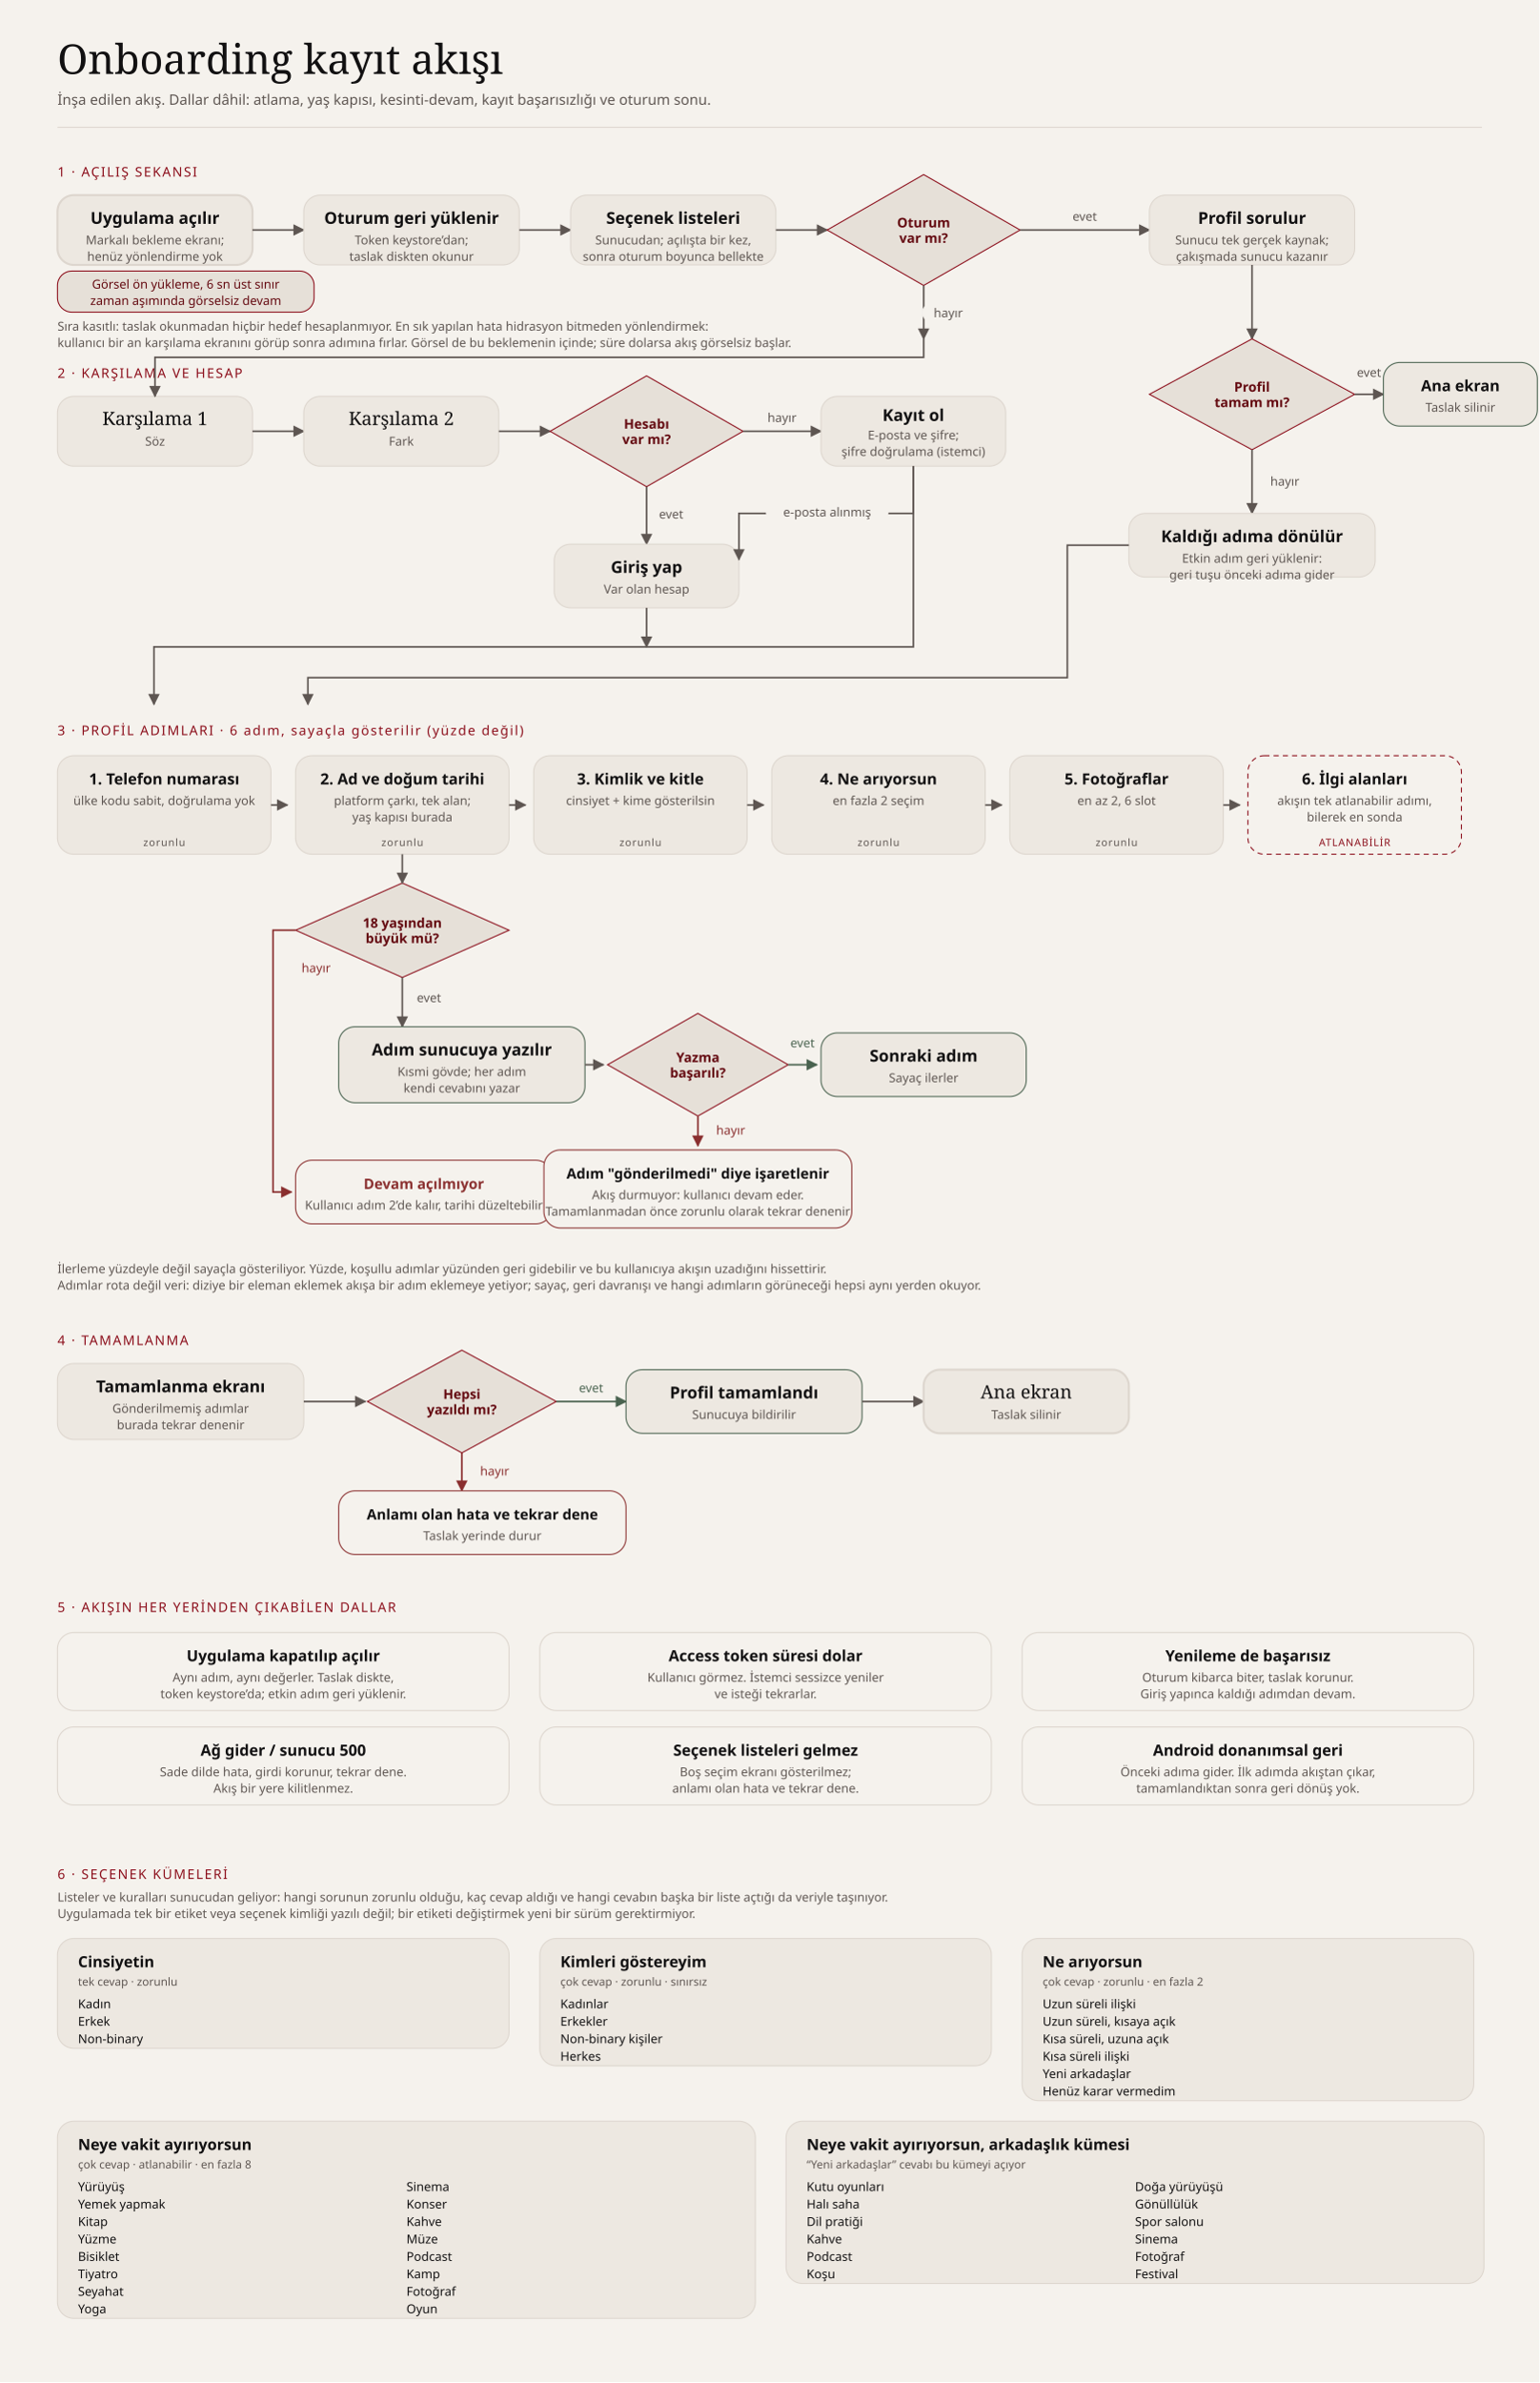
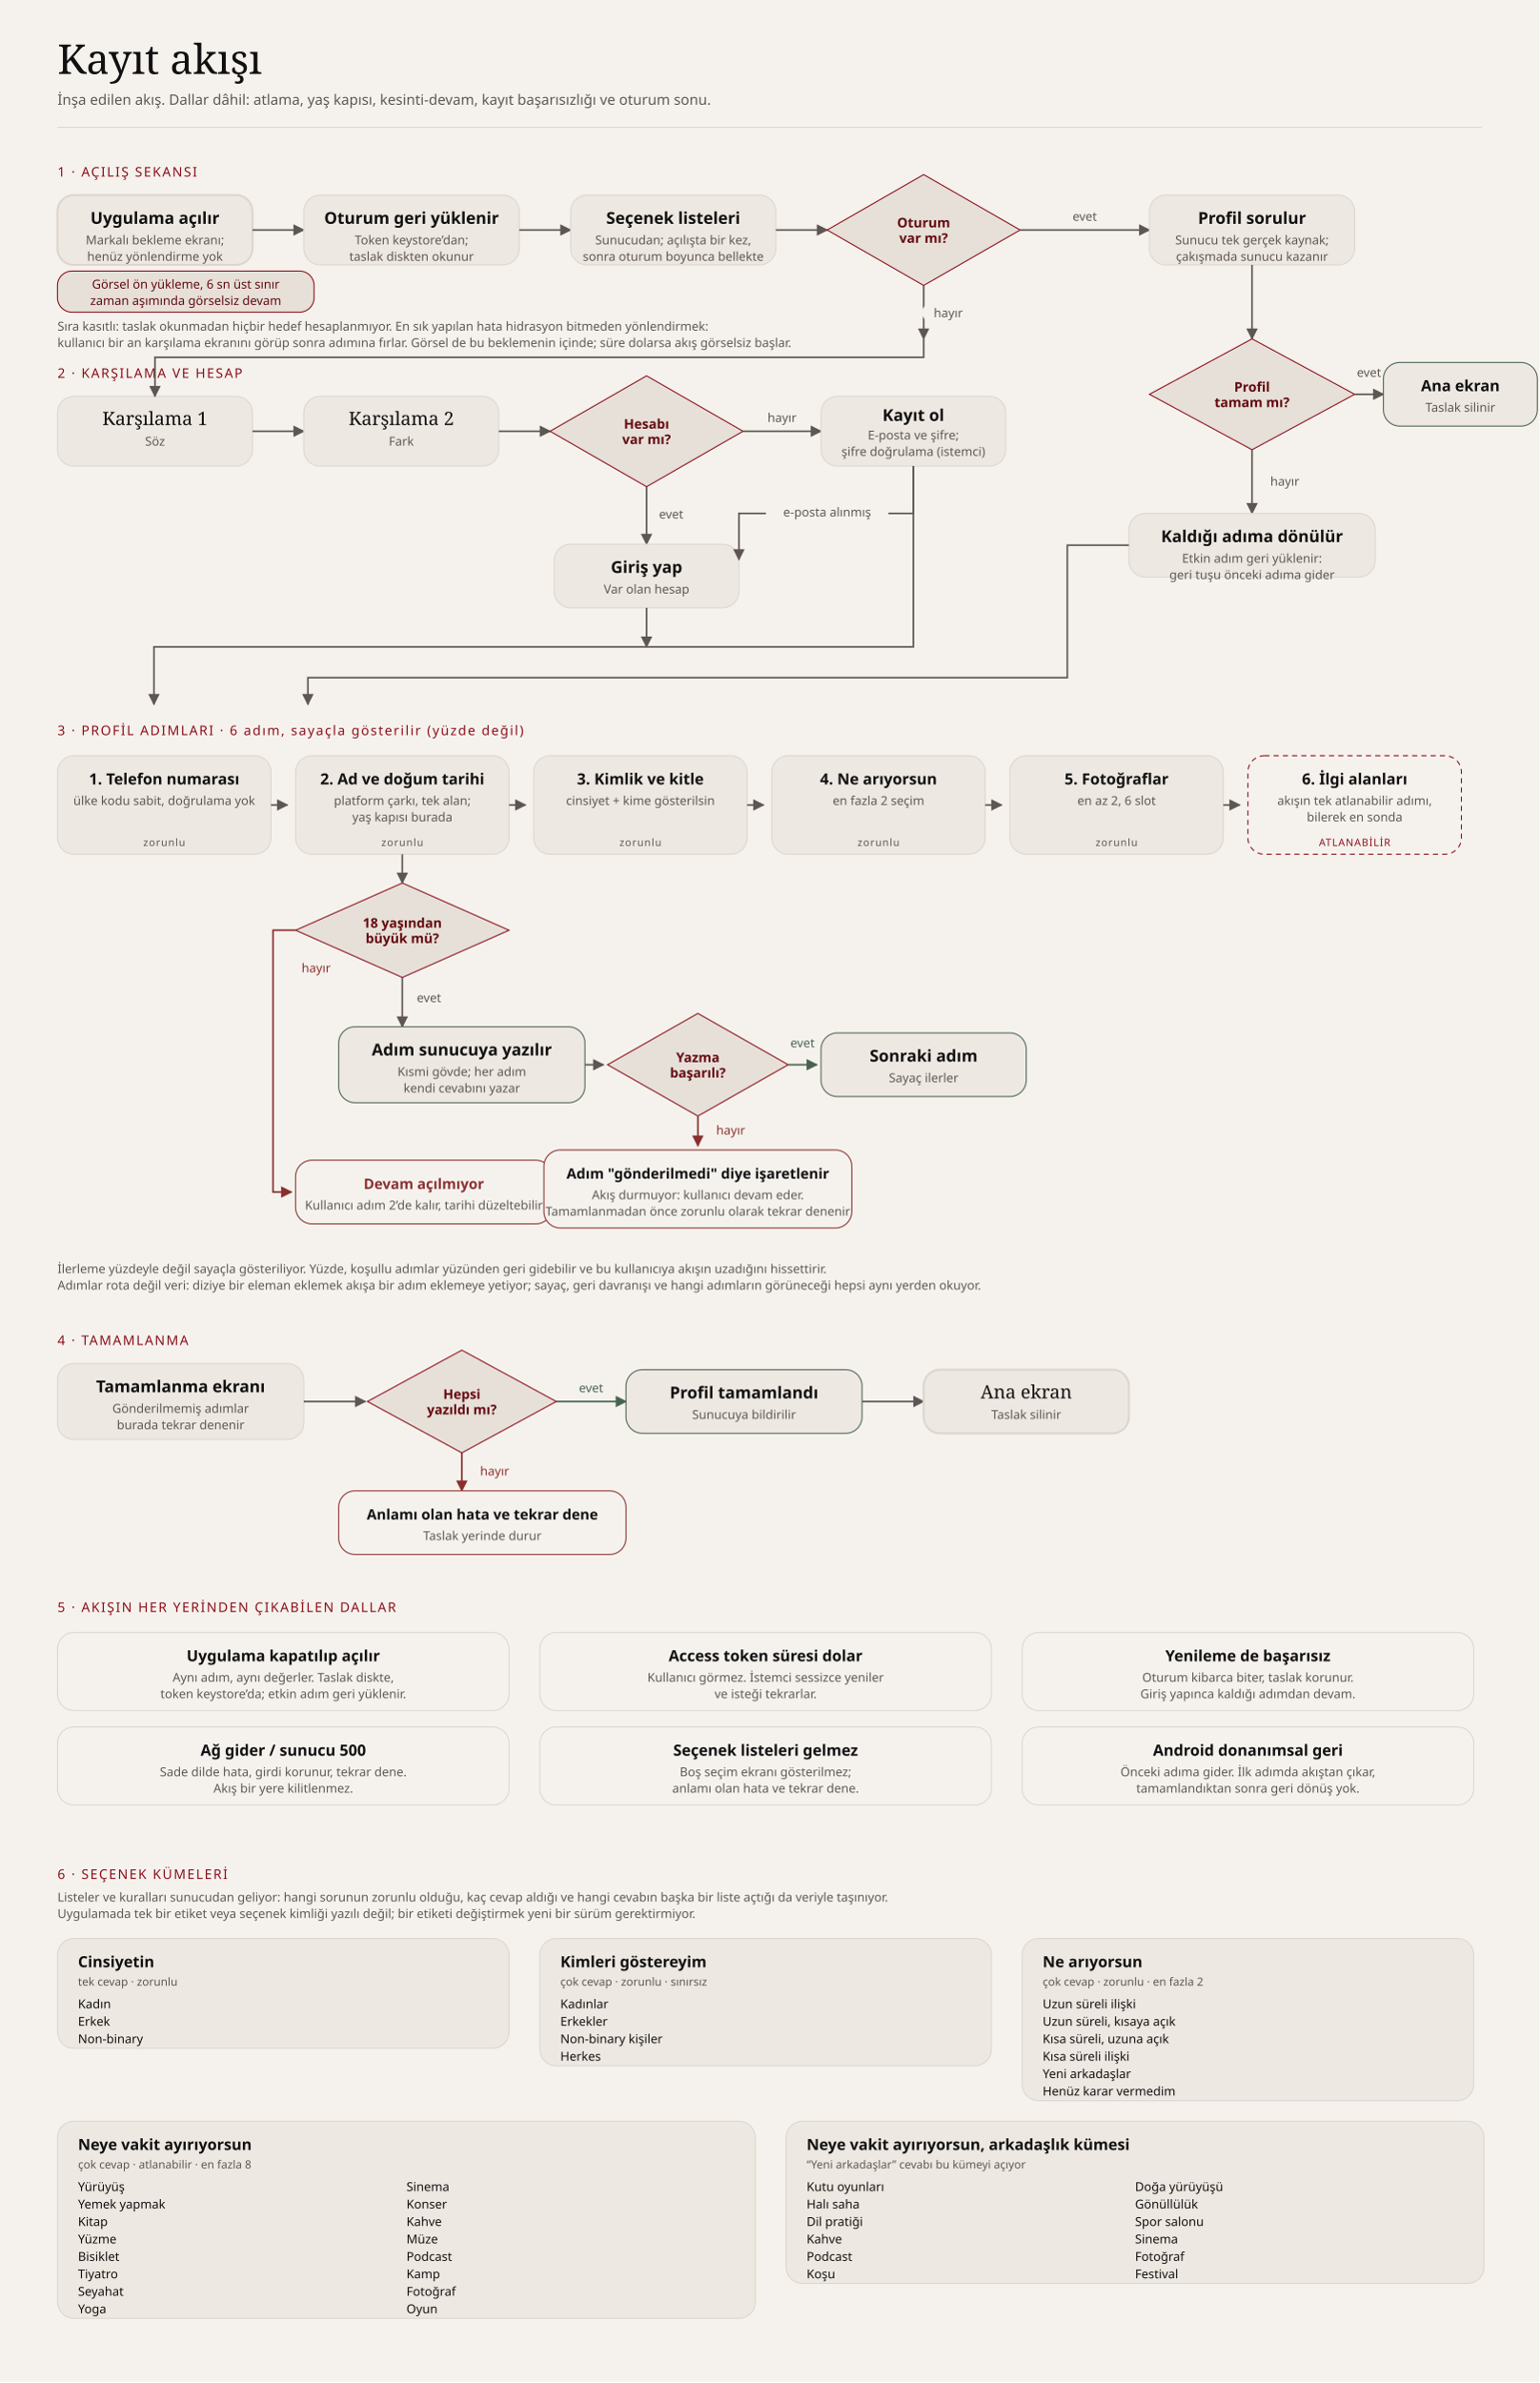
<svg xmlns="http://www.w3.org/2000/svg" width="1500" height="2320" viewBox="0 0 1500 2320" font-family="'Figtree','Segoe UI',system-ui,-apple-system,sans-serif">
  <defs>
    <marker id="arrow" viewBox="0 0 10 10" refX="9" refY="5" markerWidth="7" markerHeight="7" orient="auto-start-reverse">
      <path d="M 0 0 L 10 5 L 0 10 z" fill="#5E5652" />
    </marker>
    <marker id="arrowRed" viewBox="0 0 10 10" refX="9" refY="5" markerWidth="7" markerHeight="7" orient="auto-start-reverse">
      <path d="M 0 0 L 10 5 L 0 10 z" fill="#8A2F2F" />
    </marker>
    <marker id="arrowGreen" viewBox="0 0 10 10" refX="9" refY="5" markerWidth="7" markerHeight="7" orient="auto-start-reverse">
      <path d="M 0 0 L 10 5 L 0 10 z" fill="#4A6350" />
    </marker>
  </defs>
  <rect width="1500" height="2320" fill="#F5F2ED" />
-   <text x="56" y="72" font-family="'Fraunces','Iowan Old Style',Georgia,serif" font-size="40" fill="#111011">Onboarding kayıt akışı</text>
+   <text x="56" y="72" font-family="'Fraunces','Iowan Old Style',Georgia,serif" font-size="40" fill="#111011">Kayıt akışı</text>
  <text x="56" y="102" font-size="14" fill="#5E5652">İnşa edilen akış. Dallar dâhil: atlama, yaş kapısı, kesinti-devam, kayıt başarısızlığı ve oturum sonu.</text>
  <line x1="56" y1="124" x2="1444" y2="124" stroke="#DDD6CE" />
  <text x="56" y="172" font-size="13" letter-spacing="1.4" fill="#8B0D1A">1 · AÇILIŞ SEKANSI</text>
  <rect x="56" y="190" width="190" height="68" rx="16" fill="#EDE8E1" stroke="#DDD6CE" stroke-width="2" />
  <text x="151" y="218" text-anchor="middle" font-family="'Figtree','Segoe UI',system-ui,-apple-system,sans-serif" font-size="16" font-weight="600" fill="#111011">Uygulama açılır</text>
  <text x="151" y="238" text-anchor="middle" font-size="12" fill="#5E5652">Markalı bekleme ekranı;</text>
  <text x="151" y="254" text-anchor="middle" font-size="12" fill="#5E5652">henüz yönlendirme yok</text>
  <rect x="56" y="264" width="250" height="40" rx="14" fill="#E6E0D8" stroke="#8B0D1A" stroke-width="1" />
  <text x="181" y="281" text-anchor="middle" font-size="12" fill="#63080F">Görsel ön yükleme, 6 sn üst sınır</text>
  <text x="181" y="297" text-anchor="middle" font-size="12" fill="#63080F">zaman aşımında görselsiz devam</text>
  <path d="M 246 224 L 296 224" fill="none" stroke="#5E5652" stroke-width="1.6" marker-end="url(#arrow)" />
  <rect x="296" y="190" width="210" height="68" rx="16" fill="#EDE8E1" stroke="#DDD6CE" stroke-width="1" />
  <text x="401" y="218" text-anchor="middle" font-family="'Figtree','Segoe UI',system-ui,-apple-system,sans-serif" font-size="16" font-weight="600" fill="#111011">Oturum geri yüklenir</text>
  <text x="401" y="238" text-anchor="middle" font-size="12" fill="#5E5652">Token keystore’dan;</text>
  <text x="401" y="254" text-anchor="middle" font-size="12" fill="#5E5652">taslak diskten okunur</text>
  <path d="M 506 224 L 556 224" fill="none" stroke="#5E5652" stroke-width="1.6" marker-end="url(#arrow)" />
  <rect x="556" y="190" width="200" height="68" rx="16" fill="#EDE8E1" stroke="#DDD6CE" stroke-width="1" />
  <text x="656" y="218" text-anchor="middle" font-family="'Figtree','Segoe UI',system-ui,-apple-system,sans-serif" font-size="16" font-weight="600" fill="#111011">Seçenek listeleri</text>
  <text x="656" y="238" text-anchor="middle" font-size="12" fill="#5E5652">Sunucudan; açılışta bir kez,</text>
  <text x="656" y="254" text-anchor="middle" font-size="12" fill="#5E5652">sonra oturum boyunca bellekte</text>
  <path d="M 756 224 L 806 224" fill="none" stroke="#5E5652" stroke-width="1.6" marker-end="url(#arrow)" />
  <path d="M 900 170 L 994 224 L 900 278 L 806 224 Z" fill="#E6E0D8" stroke="#8B0D1A" />
  <text x="900" y="221.5" text-anchor="middle" font-size="13" font-weight="600" fill="#63080F">Oturum</text>
  <text x="900" y="236.5" text-anchor="middle" font-size="13" font-weight="600" fill="#63080F">var mı?</text>
  <text x="56" y="322" font-size="12" fill="#5E5652">Sıra kasıtlı: taslak okunmadan hiçbir hedef hesaplanmıyor. En sık yapılan hata hidrasyon bitmeden yönlendirmek:</text>
  <text x="56" y="338" font-size="12" fill="#5E5652">kullanıcı bir an karşılama ekranını görüp sonra adımına fırlar. Görsel de bu beklemenin içinde; süre dolarsa akış görselsiz başlar.</text>
  <path d="M 900 278 L 900 330" fill="none" stroke="#5E5652" stroke-width="1.6" marker-end="url(#arrow)" />
  <rect x="898.75" y="295" width="50.5" height="19" rx="9" fill="#F5F2ED" />
  <text x="924" y="309" text-anchor="middle" font-size="12" fill="#5E5652">hayır</text>
  <path d="M 994 224 L 1120 224" fill="none" stroke="#5E5652" stroke-width="1.6" marker-end="url(#arrow)" />
  <rect x="1035.2" y="201" width="43.6" height="19" rx="9" fill="#F5F2ED" />
  <text x="1057" y="215" text-anchor="middle" font-size="12" fill="#5E5652">evet</text>
  <rect x="1120" y="190" width="200" height="68" rx="16" fill="#EDE8E1" stroke="#DDD6CE" stroke-width="1" />
  <text x="1220" y="218" text-anchor="middle" font-family="'Figtree','Segoe UI',system-ui,-apple-system,sans-serif" font-size="16" font-weight="600" fill="#111011">Profil sorulur</text>
  <text x="1220" y="238" text-anchor="middle" font-size="12" fill="#5E5652">Sunucu tek gerçek kaynak;</text>
  <text x="1220" y="254" text-anchor="middle" font-size="12" fill="#5E5652">çakışmada sunucu kazanır</text>
  <path d="M 1220 258 L 1220 330" fill="none" stroke="#5E5652" stroke-width="1.6" marker-end="url(#arrow)" />
  <path d="M 1220 330 L 1320 384 L 1220 438 L 1120 384 Z" fill="#E6E0D8" stroke="#8B0D1A" />
  <text x="1220" y="381.5" text-anchor="middle" font-size="13" font-weight="600" fill="#63080F">Profil</text>
  <text x="1220" y="396.5" text-anchor="middle" font-size="13" font-weight="600" fill="#63080F">tamam mı?</text>
  <text x="56" y="368" font-size="13" letter-spacing="1.4" fill="#8B0D1A">2 · KARŞILAMA VE HESAP</text>
  <rect x="56" y="386" width="190" height="68" rx="16" fill="#EDE8E1" stroke="#DDD6CE" stroke-width="1" />
  <text x="151" y="414" text-anchor="middle" font-family="'Fraunces','Iowan Old Style',Georgia,serif" font-size="18" font-weight="400" fill="#111011">Karşılama 1</text>
  <text x="151" y="434" text-anchor="middle" font-size="12" fill="#5E5652">Söz</text>
  <path d="M 246 420 L 296 420" fill="none" stroke="#5E5652" stroke-width="1.6" marker-end="url(#arrow)" />
  <rect x="296" y="386" width="190" height="68" rx="16" fill="#EDE8E1" stroke="#DDD6CE" stroke-width="1" />
  <text x="391" y="414" text-anchor="middle" font-family="'Fraunces','Iowan Old Style',Georgia,serif" font-size="18" font-weight="400" fill="#111011">Karşılama 2</text>
  <text x="391" y="434" text-anchor="middle" font-size="12" fill="#5E5652">Fark</text>
  <path d="M 486 420 L 536 420" fill="none" stroke="#5E5652" stroke-width="1.6" marker-end="url(#arrow)" />
  <path d="M 630 366 L 724 420 L 630 474 L 536 420 Z" fill="#E6E0D8" stroke="#8B0D1A" />
  <text x="630" y="417.5" text-anchor="middle" font-size="13" font-weight="600" fill="#63080F">Hesabı</text>
  <text x="630" y="432.5" text-anchor="middle" font-size="13" font-weight="600" fill="#63080F">var mı?</text>
  <path d="M 724 420 L 800 420" fill="none" stroke="#5E5652" stroke-width="1.6" marker-end="url(#arrow)" />
  <rect x="736.75" y="397" width="50.5" height="19" rx="9" fill="#F5F2ED" />
  <text x="762" y="411" text-anchor="middle" font-size="12" fill="#5E5652">hayır</text>
  <rect x="800" y="386" width="180" height="68" rx="16" fill="#EDE8E1" stroke="#DDD6CE" stroke-width="1" />
  <text x="890" y="410" text-anchor="middle" font-family="'Figtree','Segoe UI',system-ui,-apple-system,sans-serif" font-size="16" font-weight="600" fill="#111011">Kayıt ol</text>
  <text x="890" y="428" text-anchor="middle" font-size="12" fill="#5E5652">E-posta ve şifre;</text>
  <text x="890" y="444" text-anchor="middle" font-size="12" fill="#5E5652">şifre doğrulama (istemci)</text>
  <path d="M 630 474 L 630 530" fill="none" stroke="#5E5652" stroke-width="1.6" marker-end="url(#arrow)" />
  <rect x="632.2" y="491" width="43.6" height="19" rx="9" fill="#F5F2ED" />
  <text x="654" y="505" text-anchor="middle" font-size="12" fill="#5E5652">evet</text>
  <rect x="540" y="530" width="180" height="62" rx="16" fill="#EDE8E1" stroke="#DDD6CE" stroke-width="1" />
  <text x="630" y="558" text-anchor="middle" font-family="'Figtree','Segoe UI',system-ui,-apple-system,sans-serif" font-size="16" font-weight="600" fill="#111011">Giriş yap</text>
  <text x="630" y="578" text-anchor="middle" font-size="12" fill="#5E5652">Var olan hesap</text>
  <path d="M 890 454 L 890 500 L 720 500 L 720 545" fill="none" stroke="#5E5652" stroke-width="1.6" marker-end="url(#arrow)" />
  <rect x="746.25" y="489" width="119.5" height="19" rx="9" fill="#F5F2ED" />
  <text x="806" y="503" text-anchor="middle" font-size="12" fill="#5E5652">e-posta alınmış</text>
  <path d="M 890 454 L 890 630 L 150 630 L 150 686" fill="none" stroke="#5E5652" stroke-width="1.6" marker-end="url(#arrow)" />
  <path d="M 630 592 L 630 630" fill="none" stroke="#5E5652" stroke-width="1.6" marker-end="url(#arrow)" />
  <path d="M 900 330 L 900 348 L 151 348 L 151 386" fill="none" stroke="#5E5652" stroke-width="1.6" marker-end="url(#arrow)" />
  <path d="M 1320 384 L 1348 384" fill="none" stroke="#5E5652" stroke-width="1.6" marker-end="url(#arrow)" />
  <rect x="1312.2" y="353" width="43.6" height="19" rx="9" fill="#F5F2ED" />
  <text x="1334" y="367" text-anchor="middle" font-size="12" fill="#5E5652">evet</text>
  <rect x="1348" y="353" width="150" height="62" rx="16" fill="#EDE8E1" stroke="#4A6350" stroke-width="1" />
  <text x="1423" y="381" text-anchor="middle" font-family="'Figtree','Segoe UI',system-ui,-apple-system,sans-serif" font-size="15" font-weight="600" fill="#111011">Ana ekran</text>
  <text x="1423" y="401" text-anchor="middle" font-size="12" fill="#5E5652">Taslak silinir</text>
  <path d="M 1220 438 L 1220 500" fill="none" stroke="#5E5652" stroke-width="1.6" marker-end="url(#arrow)" />
  <rect x="1226.75" y="459" width="50.5" height="19" rx="9" fill="#F5F2ED" />
  <text x="1252" y="473" text-anchor="middle" font-size="12" fill="#5E5652">hayır</text>
  <rect x="1100" y="500" width="240" height="62" rx="16" fill="#EDE8E1" stroke="#DDD6CE" stroke-width="1" />
  <text x="1220" y="528" text-anchor="middle" font-family="'Figtree','Segoe UI',system-ui,-apple-system,sans-serif" font-size="16" font-weight="600" fill="#111011">Kaldığı adıma dönülür</text>
  <text x="1220" y="548" text-anchor="middle" font-size="12" fill="#5E5652">Etkin adım geri yüklenir:</text>
  <text x="1220" y="564" text-anchor="middle" font-size="12" fill="#5E5652">geri tuşu önceki adıma gider</text>
  <path d="M 1100 531 L 1040 531 L 1040 660 L 300 660 L 300 686" fill="none" stroke="#5E5652" stroke-width="1.6" marker-end="url(#arrow)" />
  <text x="56" y="716" font-size="13" letter-spacing="1.4" fill="#8B0D1A">3 · PROFİL ADIMLARI · 6 adım, sayaçla gösterilir (yüzde değil)</text>
  <rect x="56" y="736" width="208" height="96" rx="16" fill="#EDE8E1" stroke="#DDD6CE" stroke-width="1" />
  <text x="160" y="764" text-anchor="middle" font-family="'Figtree','Segoe UI',system-ui,-apple-system,sans-serif" font-size="15" font-weight="600" fill="#111011">1. Telefon numarası</text>
  <text x="160" y="784" text-anchor="middle" font-size="12" fill="#5E5652">ülke kodu sabit, doğrulama yok</text>
  <text x="160" y="824" text-anchor="middle" font-size="10" letter-spacing="0.8" fill="#5E5652">zorunlu</text>
  <path d="M 264 784 L 280 784" fill="none" stroke="#5E5652" stroke-width="1.6" marker-end="url(#arrow)" />
  <rect x="288" y="736" width="208" height="96" rx="16" fill="#EDE8E1" stroke="#DDD6CE" stroke-width="1" />
  <text x="392" y="764" text-anchor="middle" font-family="'Figtree','Segoe UI',system-ui,-apple-system,sans-serif" font-size="15" font-weight="600" fill="#111011">2. Ad ve doğum tarihi</text>
  <text x="392" y="784" text-anchor="middle" font-size="12" fill="#5E5652">platform çarkı, tek alan;</text>
  <text x="392" y="800" text-anchor="middle" font-size="12" fill="#5E5652">yaş kapısı burada</text>
  <text x="392" y="824" text-anchor="middle" font-size="10" letter-spacing="0.8" fill="#5E5652">zorunlu</text>
  <path d="M 496 784 L 512 784" fill="none" stroke="#5E5652" stroke-width="1.6" marker-end="url(#arrow)" />
  <rect x="520" y="736" width="208" height="96" rx="16" fill="#EDE8E1" stroke="#DDD6CE" stroke-width="1" />
  <text x="624" y="764" text-anchor="middle" font-family="'Figtree','Segoe UI',system-ui,-apple-system,sans-serif" font-size="15" font-weight="600" fill="#111011">3. Kimlik ve kitle</text>
  <text x="624" y="784" text-anchor="middle" font-size="12" fill="#5E5652">cinsiyet + kime gösterilsin</text>
  <text x="624" y="824" text-anchor="middle" font-size="10" letter-spacing="0.8" fill="#5E5652">zorunlu</text>
  <path d="M 728 784 L 744 784" fill="none" stroke="#5E5652" stroke-width="1.6" marker-end="url(#arrow)" />
  <rect x="752" y="736" width="208" height="96" rx="16" fill="#EDE8E1" stroke="#DDD6CE" stroke-width="1" />
  <text x="856" y="764" text-anchor="middle" font-family="'Figtree','Segoe UI',system-ui,-apple-system,sans-serif" font-size="15" font-weight="600" fill="#111011">4. Ne arıyorsun</text>
  <text x="856" y="784" text-anchor="middle" font-size="12" fill="#5E5652">en fazla 2 seçim</text>
  <text x="856" y="824" text-anchor="middle" font-size="10" letter-spacing="0.8" fill="#5E5652">zorunlu</text>
  <path d="M 960 784 L 976 784" fill="none" stroke="#5E5652" stroke-width="1.6" marker-end="url(#arrow)" />
  <rect x="984" y="736" width="208" height="96" rx="16" fill="#EDE8E1" stroke="#DDD6CE" stroke-width="1" />
  <text x="1088" y="764" text-anchor="middle" font-family="'Figtree','Segoe UI',system-ui,-apple-system,sans-serif" font-size="15" font-weight="600" fill="#111011">5. Fotoğraflar</text>
  <text x="1088" y="784" text-anchor="middle" font-size="12" fill="#5E5652">en az 2, 6 slot</text>
  <text x="1088" y="824" text-anchor="middle" font-size="10" letter-spacing="0.8" fill="#5E5652">zorunlu</text>
  <path d="M 1192 784 L 1208 784" fill="none" stroke="#5E5652" stroke-width="1.6" marker-end="url(#arrow)" />
  <rect x="1216" y="736" width="208" height="96" rx="16" fill="#F5F2ED" stroke="#8B0D1A" stroke-width="1" stroke-dasharray="5 4" />
  <text x="1320" y="764" text-anchor="middle" font-family="'Figtree','Segoe UI',system-ui,-apple-system,sans-serif" font-size="15" font-weight="600" fill="#111011">6. İlgi alanları</text>
  <text x="1320" y="784" text-anchor="middle" font-size="12" fill="#5E5652">akışın tek atlanabilir adımı,</text>
  <text x="1320" y="800" text-anchor="middle" font-size="12" fill="#5E5652">bilerek en sonda</text>
  <text x="1320" y="824" text-anchor="middle" font-size="10" letter-spacing="0.8" fill="#8B0D1A">ATLANABİLİR</text>
  <path d="M 392 860 L 496 906 L 392 952 L 288 906 Z" fill="#E6E0D8" stroke="#8B0D1A" />
  <text x="392" y="903.5" text-anchor="middle" font-size="13" font-weight="600" fill="#63080F">18 yaşından</text>
  <text x="392" y="918.5" text-anchor="middle" font-size="13" font-weight="600" fill="#63080F">büyük mü?</text>
  <path d="M 392 832 L 392 860" fill="none" stroke="#5E5652" stroke-width="1.6" marker-end="url(#arrow)" />
  <path d="M 288 906 L 266 906 L 266 1161 L 284 1161" fill="none" stroke="#8A2F2F" stroke-width="1.6" marker-end="url(#arrowRed)" />
  <rect x="282.75" y="933" width="50.5" height="19" rx="9" fill="#F5F2ED" />
  <text x="308" y="947" text-anchor="middle" font-size="12" fill="#8A2F2F">hayır</text>
  <rect x="288" y="1130" width="250" height="62" rx="16" fill="#F5F2ED" stroke="#8A2F2F" stroke-width="1" />
  <text x="413" y="1158" text-anchor="middle" font-family="'Figtree','Segoe UI',system-ui,-apple-system,sans-serif" font-size="14" font-weight="600" fill="#8A2F2F">Devam açılmıyor</text>
  <text x="413" y="1178" text-anchor="middle" font-size="12" fill="#5E5652">Kullanıcı adım 2’de kalır, tarihi düzeltebilir</text>
  <path d="M 392 952 L 392 1000" fill="none" stroke="#5E5652" stroke-width="1.6" marker-end="url(#arrow)" />
  <rect x="396.2" y="962" width="43.6" height="19" rx="9" fill="#F5F2ED" />
  <text x="418" y="976" text-anchor="middle" font-size="12" fill="#5E5652">evet</text>
  <rect x="330" y="1000" width="240" height="74" rx="16" fill="#EDE8E1" stroke="#4A6350" stroke-width="1" />
  <text x="450" y="1028" text-anchor="middle" font-family="'Figtree','Segoe UI',system-ui,-apple-system,sans-serif" font-size="16" font-weight="600" fill="#111011">Adım sunucuya yazılır</text>
  <text x="450" y="1048" text-anchor="middle" font-size="12" fill="#5E5652">Kısmi gövde; her adım</text>
  <text x="450" y="1064" text-anchor="middle" font-size="12" fill="#5E5652">kendi cevabını yazar</text>
  <path d="M 570 1037 L 588 1037" fill="none" stroke="#5E5652" stroke-width="1.6" marker-end="url(#arrow)" />
  <path d="M 680 987 L 768 1037 L 680 1087 L 592 1037 Z" fill="#E6E0D8" stroke="#8B0D1A" />
  <text x="680" y="1034.5" text-anchor="middle" font-size="13" font-weight="600" fill="#63080F">Yazma</text>
  <text x="680" y="1049.5" text-anchor="middle" font-size="13" font-weight="600" fill="#63080F">başarılı?</text>
  <path d="M 768 1037 L 796 1037" fill="none" stroke="#4A6350" stroke-width="1.6" marker-end="url(#arrowGreen)" />
  <rect x="760.2" y="1006" width="43.6" height="19" rx="9" fill="#F5F2ED" />
  <text x="782" y="1020" text-anchor="middle" font-size="12" fill="#4A6350">evet</text>
  <rect x="800" y="1006" width="200" height="62" rx="16" fill="#EDE8E1" stroke="#4A6350" stroke-width="1" />
  <text x="900" y="1034" text-anchor="middle" font-family="'Figtree','Segoe UI',system-ui,-apple-system,sans-serif" font-size="16" font-weight="600" fill="#111011">Sonraki adım</text>
  <text x="900" y="1054" text-anchor="middle" font-size="12" fill="#5E5652">Sayaç ilerler</text>
  <path d="M 680 1087 L 680 1116" fill="none" stroke="#8A2F2F" stroke-width="1.6" marker-end="url(#arrowRed)" />
  <rect x="686.75" y="1091" width="50.5" height="19" rx="9" fill="#F5F2ED" />
  <text x="712" y="1105" text-anchor="middle" font-size="12" fill="#8A2F2F">hayır</text>
  <rect x="530" y="1120" width="300" height="76" rx="16" fill="#F5F2ED" stroke="#8A2F2F" stroke-width="1" />
  <text x="680" y="1148" text-anchor="middle" font-family="'Figtree','Segoe UI',system-ui,-apple-system,sans-serif" font-size="14" font-weight="600" fill="#111011">Adım "gönderilmedi" diye işaretlenir</text>
  <text x="680" y="1168" text-anchor="middle" font-size="12" fill="#5E5652">Akış durmuyor: kullanıcı devam eder.</text>
  <text x="680" y="1184" text-anchor="middle" font-size="12" fill="#5E5652">Tamamlanmadan önce zorunlu olarak tekrar denenir</text>
  <text x="56" y="1240" font-size="12" fill="#5E5652">İlerleme yüzdeyle değil sayaçla gösteriliyor. Yüzde, koşullu adımlar yüzünden geri gidebilir ve bu kullanıcıya akışın uzadığını hissettirir.</text>
  <text x="56" y="1256" font-size="12" fill="#5E5652">Adımlar rota değil veri: diziye bir eleman eklemek akışa bir adım eklemeye yetiyor; sayaç, geri davranışı ve hangi adımların görüneceği hepsi aynı yerden okuyor.</text>
  <text x="56" y="1310" font-size="13" letter-spacing="1.4" fill="#8B0D1A">4 · TAMAMLANMA</text>
  <rect x="56" y="1328" width="240" height="74" rx="16" fill="#EDE8E1" stroke="#DDD6CE" stroke-width="1" />
  <text x="176" y="1356" text-anchor="middle" font-family="'Figtree','Segoe UI',system-ui,-apple-system,sans-serif" font-size="16" font-weight="600" fill="#111011">Tamamlanma ekranı</text>
  <text x="176" y="1376" text-anchor="middle" font-size="12" fill="#5E5652">Gönderilmemiş adımlar</text>
  <text x="176" y="1392" text-anchor="middle" font-size="12" fill="#5E5652">burada tekrar denenir</text>
  <path d="M 296 1365 L 356 1365" fill="none" stroke="#5E5652" stroke-width="1.6" marker-end="url(#arrow)" />
  <path d="M 450 1315 L 542 1365 L 450 1415 L 358 1365 Z" fill="#E6E0D8" stroke="#8B0D1A" />
  <text x="450" y="1362.5" text-anchor="middle" font-size="13" font-weight="600" fill="#63080F">Hepsi</text>
  <text x="450" y="1377.5" text-anchor="middle" font-size="13" font-weight="600" fill="#63080F">yazıldı mı?</text>
  <path d="M 542 1365 L 610 1365" fill="none" stroke="#4A6350" stroke-width="1.6" marker-end="url(#arrowGreen)" />
  <rect x="554.2" y="1342" width="43.6" height="19" rx="9" fill="#F5F2ED" />
  <text x="576" y="1356" text-anchor="middle" font-size="12" fill="#4A6350">evet</text>
  <rect x="610" y="1334" width="230" height="62" rx="16" fill="#EDE8E1" stroke="#4A6350" stroke-width="1" />
  <text x="725" y="1362" text-anchor="middle" font-family="'Figtree','Segoe UI',system-ui,-apple-system,sans-serif" font-size="16" font-weight="600" fill="#111011">Profil tamamlandı</text>
  <text x="725" y="1382" text-anchor="middle" font-size="12" fill="#5E5652">Sunucuya bildirilir</text>
  <path d="M 840 1365 L 900 1365" fill="none" stroke="#5E5652" stroke-width="1.6" marker-end="url(#arrow)" />
  <rect x="900" y="1334" width="200" height="62" rx="16" fill="#EDE8E1" stroke="#DDD6CE" stroke-width="2" />
  <text x="1000" y="1362" text-anchor="middle" font-family="'Fraunces','Iowan Old Style',Georgia,serif" font-size="18" font-weight="400" fill="#111011">Ana ekran</text>
  <text x="1000" y="1382" text-anchor="middle" font-size="12" fill="#5E5652">Taslak silinir</text>
  <path d="M 450 1415 L 450 1452" fill="none" stroke="#8A2F2F" stroke-width="1.6" marker-end="url(#arrowRed)" />
  <rect x="456.75" y="1423" width="50.5" height="19" rx="9" fill="#F5F2ED" />
  <text x="482" y="1437" text-anchor="middle" font-size="12" fill="#8A2F2F">hayır</text>
  <rect x="330" y="1452" width="280" height="62" rx="16" fill="#F5F2ED" stroke="#8A2F2F" stroke-width="1" />
  <text x="470" y="1480" text-anchor="middle" font-family="'Figtree','Segoe UI',system-ui,-apple-system,sans-serif" font-size="14" font-weight="600" fill="#111011">Anlamı olan hata ve tekrar dene</text>
  <text x="470" y="1500" text-anchor="middle" font-size="12" fill="#5E5652">Taslak yerinde durur</text>
  <text x="56" y="1570" font-size="13" letter-spacing="1.4" fill="#8B0D1A">5 · AKIŞIN HER YERİNDEN ÇIKABİLEN DALLAR</text>
  <rect x="56" y="1590" width="440" height="76" rx="16" fill="#F5F2ED" stroke="#DDD6CE" stroke-width="1" />
  <text x="276" y="1618" text-anchor="middle" font-family="'Figtree','Segoe UI',system-ui,-apple-system,sans-serif" font-size="15" font-weight="600" fill="#111011">Uygulama kapatılıp açılır</text>
  <text x="276" y="1638" text-anchor="middle" font-size="12" fill="#5E5652">Aynı adım, aynı değerler. Taslak diskte,</text>
  <text x="276" y="1654" text-anchor="middle" font-size="12" fill="#5E5652">token keystore’da; etkin adım geri yüklenir.</text>
  <rect x="526" y="1590" width="440" height="76" rx="16" fill="#F5F2ED" stroke="#DDD6CE" stroke-width="1" />
  <text x="746" y="1618" text-anchor="middle" font-family="'Figtree','Segoe UI',system-ui,-apple-system,sans-serif" font-size="15" font-weight="600" fill="#111011">Access token süresi dolar</text>
  <text x="746" y="1638" text-anchor="middle" font-size="12" fill="#5E5652">Kullanıcı görmez. İstemci sessizce yeniler</text>
  <text x="746" y="1654" text-anchor="middle" font-size="12" fill="#5E5652">ve isteği tekrarlar.</text>
  <rect x="996" y="1590" width="440" height="76" rx="16" fill="#F5F2ED" stroke="#DDD6CE" stroke-width="1" />
  <text x="1216" y="1618" text-anchor="middle" font-family="'Figtree','Segoe UI',system-ui,-apple-system,sans-serif" font-size="15" font-weight="600" fill="#111011">Yenileme de başarısız</text>
  <text x="1216" y="1638" text-anchor="middle" font-size="12" fill="#5E5652">Oturum kibarca biter, taslak korunur.</text>
  <text x="1216" y="1654" text-anchor="middle" font-size="12" fill="#5E5652">Giriş yapınca kaldığı adımdan devam.</text>
  <rect x="56" y="1682" width="440" height="76" rx="16" fill="#F5F2ED" stroke="#DDD6CE" stroke-width="1" />
  <text x="276" y="1710" text-anchor="middle" font-family="'Figtree','Segoe UI',system-ui,-apple-system,sans-serif" font-size="15" font-weight="600" fill="#111011">Ağ gider / sunucu 500</text>
  <text x="276" y="1730" text-anchor="middle" font-size="12" fill="#5E5652">Sade dilde hata, girdi korunur, tekrar dene.</text>
  <text x="276" y="1746" text-anchor="middle" font-size="12" fill="#5E5652">Akış bir yere kilitlenmez.</text>
  <rect x="526" y="1682" width="440" height="76" rx="16" fill="#F5F2ED" stroke="#DDD6CE" stroke-width="1" />
  <text x="746" y="1710" text-anchor="middle" font-family="'Figtree','Segoe UI',system-ui,-apple-system,sans-serif" font-size="15" font-weight="600" fill="#111011">Seçenek listeleri gelmez</text>
  <text x="746" y="1730" text-anchor="middle" font-size="12" fill="#5E5652">Boş seçim ekranı gösterilmez;</text>
  <text x="746" y="1746" text-anchor="middle" font-size="12" fill="#5E5652">anlamı olan hata ve tekrar dene.</text>
  <rect x="996" y="1682" width="440" height="76" rx="16" fill="#F5F2ED" stroke="#DDD6CE" stroke-width="1" />
  <text x="1216" y="1710" text-anchor="middle" font-family="'Figtree','Segoe UI',system-ui,-apple-system,sans-serif" font-size="15" font-weight="600" fill="#111011">Android donanımsal geri</text>
  <text x="1216" y="1730" text-anchor="middle" font-size="12" fill="#5E5652">Önceki adıma gider. İlk adımda akıştan çıkar,</text>
  <text x="1216" y="1746" text-anchor="middle" font-size="12" fill="#5E5652">tamamlandıktan sonra geri dönüş yok.</text>
  <text x="56" y="1830" font-size="13" letter-spacing="1.4" fill="#8B0D1A">6 · SEÇENEK KÜMELERİ</text>
  <text x="56" y="1852" font-size="12" fill="#5E5652">Listeler ve kuralları sunucudan geliyor: hangi sorunun zorunlu olduğu, kaç cevap aldığı ve hangi cevabın başka bir liste açtığı da veriyle taşınıyor.</text>
  <text x="56" y="1868" font-size="12" fill="#5E5652">Uygulamada tek bir etiket veya seçenek kimliği yazılı değil; bir etiketi değiştirmek yeni bir sürüm gerektirmiyor.</text>
  <rect x="56" y="1888" width="440" height="107" rx="16" fill="#EDE8E1" stroke="#DDD6CE" stroke-width="1" />
  <text x="76" y="1916" font-size="15" font-weight="600" fill="#111011">Cinsiyetin</text>
  <text x="76" y="1934" font-size="11" fill="#5E5652">tek cevap · zorunlu</text>
  <text x="76" y="1956" font-size="12" fill="#111011">Kadın</text>
  <text x="76" y="1973" font-size="12" fill="#111011">Erkek</text>
  <text x="76" y="1990" font-size="12" fill="#111011">Non-binary</text>
  <rect x="526" y="1888" width="440" height="124" rx="16" fill="#EDE8E1" stroke="#DDD6CE" stroke-width="1" />
  <text x="546" y="1916" font-size="15" font-weight="600" fill="#111011">Kimleri göstereyim</text>
  <text x="546" y="1934" font-size="11" fill="#5E5652">çok cevap · zorunlu · sınırsız</text>
  <text x="546" y="1956" font-size="12" fill="#111011">Kadınlar</text>
  <text x="546" y="1973" font-size="12" fill="#111011">Erkekler</text>
  <text x="546" y="1990" font-size="12" fill="#111011">Non-binary kişiler</text>
  <text x="546" y="2007" font-size="12" fill="#111011">Herkes</text>
  <rect x="996" y="1888" width="440" height="158" rx="16" fill="#EDE8E1" stroke="#DDD6CE" stroke-width="1" />
  <text x="1016" y="1916" font-size="15" font-weight="600" fill="#111011">Ne arıyorsun</text>
  <text x="1016" y="1934" font-size="11" fill="#5E5652">çok cevap · zorunlu · en fazla 2</text>
  <text x="1016" y="1956" font-size="12" fill="#111011">Uzun süreli ilişki</text>
  <text x="1016" y="1973" font-size="12" fill="#111011">Uzun süreli, kısaya açık</text>
  <text x="1016" y="1990" font-size="12" fill="#111011">Kısa süreli, uzuna açık</text>
  <text x="1016" y="2007" font-size="12" fill="#111011">Kısa süreli ilişki</text>
  <text x="1016" y="2024" font-size="12" fill="#111011">Yeni arkadaşlar</text>
  <text x="1016" y="2041" font-size="12" fill="#111011">Henüz karar vermedim</text>
  <rect x="56" y="2066" width="680" height="192" rx="16" fill="#EDE8E1" stroke="#DDD6CE" stroke-width="1" />
  <text x="76" y="2094" font-size="15" font-weight="600" fill="#111011">Neye vakit ayırıyorsun</text>
  <text x="76" y="2112" font-size="11" fill="#5E5652">çok cevap · atlanabilir · en fazla 8</text>
  <text x="76" y="2134" font-size="12" fill="#111011">Yürüyüş</text>
  <text x="396" y="2134" font-size="12" fill="#111011">Sinema</text>
  <text x="76" y="2151" font-size="12" fill="#111011">Yemek yapmak</text>
  <text x="396" y="2151" font-size="12" fill="#111011">Konser</text>
  <text x="76" y="2168" font-size="12" fill="#111011">Kitap</text>
  <text x="396" y="2168" font-size="12" fill="#111011">Kahve</text>
  <text x="76" y="2185" font-size="12" fill="#111011">Yüzme</text>
  <text x="396" y="2185" font-size="12" fill="#111011">Müze</text>
  <text x="76" y="2202" font-size="12" fill="#111011">Bisiklet</text>
  <text x="396" y="2202" font-size="12" fill="#111011">Podcast</text>
  <text x="76" y="2219" font-size="12" fill="#111011">Tiyatro</text>
  <text x="396" y="2219" font-size="12" fill="#111011">Kamp</text>
  <text x="76" y="2236" font-size="12" fill="#111011">Seyahat</text>
  <text x="396" y="2236" font-size="12" fill="#111011">Fotoğraf</text>
  <text x="76" y="2253" font-size="12" fill="#111011">Yoga</text>
  <text x="396" y="2253" font-size="12" fill="#111011">Oyun</text>
  <rect x="766" y="2066" width="680" height="158" rx="16" fill="#EDE8E1" stroke="#DDD6CE" stroke-width="1" />
  <text x="786" y="2094" font-size="15" font-weight="600" fill="#111011">Neye vakit ayırıyorsun, arkadaşlık kümesi</text>
  <text x="786" y="2112" font-size="11" fill="#5E5652">“Yeni arkadaşlar” cevabı bu kümeyi açıyor</text>
  <text x="786" y="2134" font-size="12" fill="#111011">Kutu oyunları</text>
  <text x="1106" y="2134" font-size="12" fill="#111011">Doğa yürüyüşü</text>
  <text x="786" y="2151" font-size="12" fill="#111011">Halı saha</text>
  <text x="1106" y="2151" font-size="12" fill="#111011">Gönüllülük</text>
  <text x="786" y="2168" font-size="12" fill="#111011">Dil pratiği</text>
  <text x="1106" y="2168" font-size="12" fill="#111011">Spor salonu</text>
  <text x="786" y="2185" font-size="12" fill="#111011">Kahve</text>
  <text x="1106" y="2185" font-size="12" fill="#111011">Sinema</text>
  <text x="786" y="2202" font-size="12" fill="#111011">Podcast</text>
  <text x="1106" y="2202" font-size="12" fill="#111011">Fotoğraf</text>
  <text x="786" y="2219" font-size="12" fill="#111011">Koşu</text>
  <text x="1106" y="2219" font-size="12" fill="#111011">Festival</text>
</svg>
